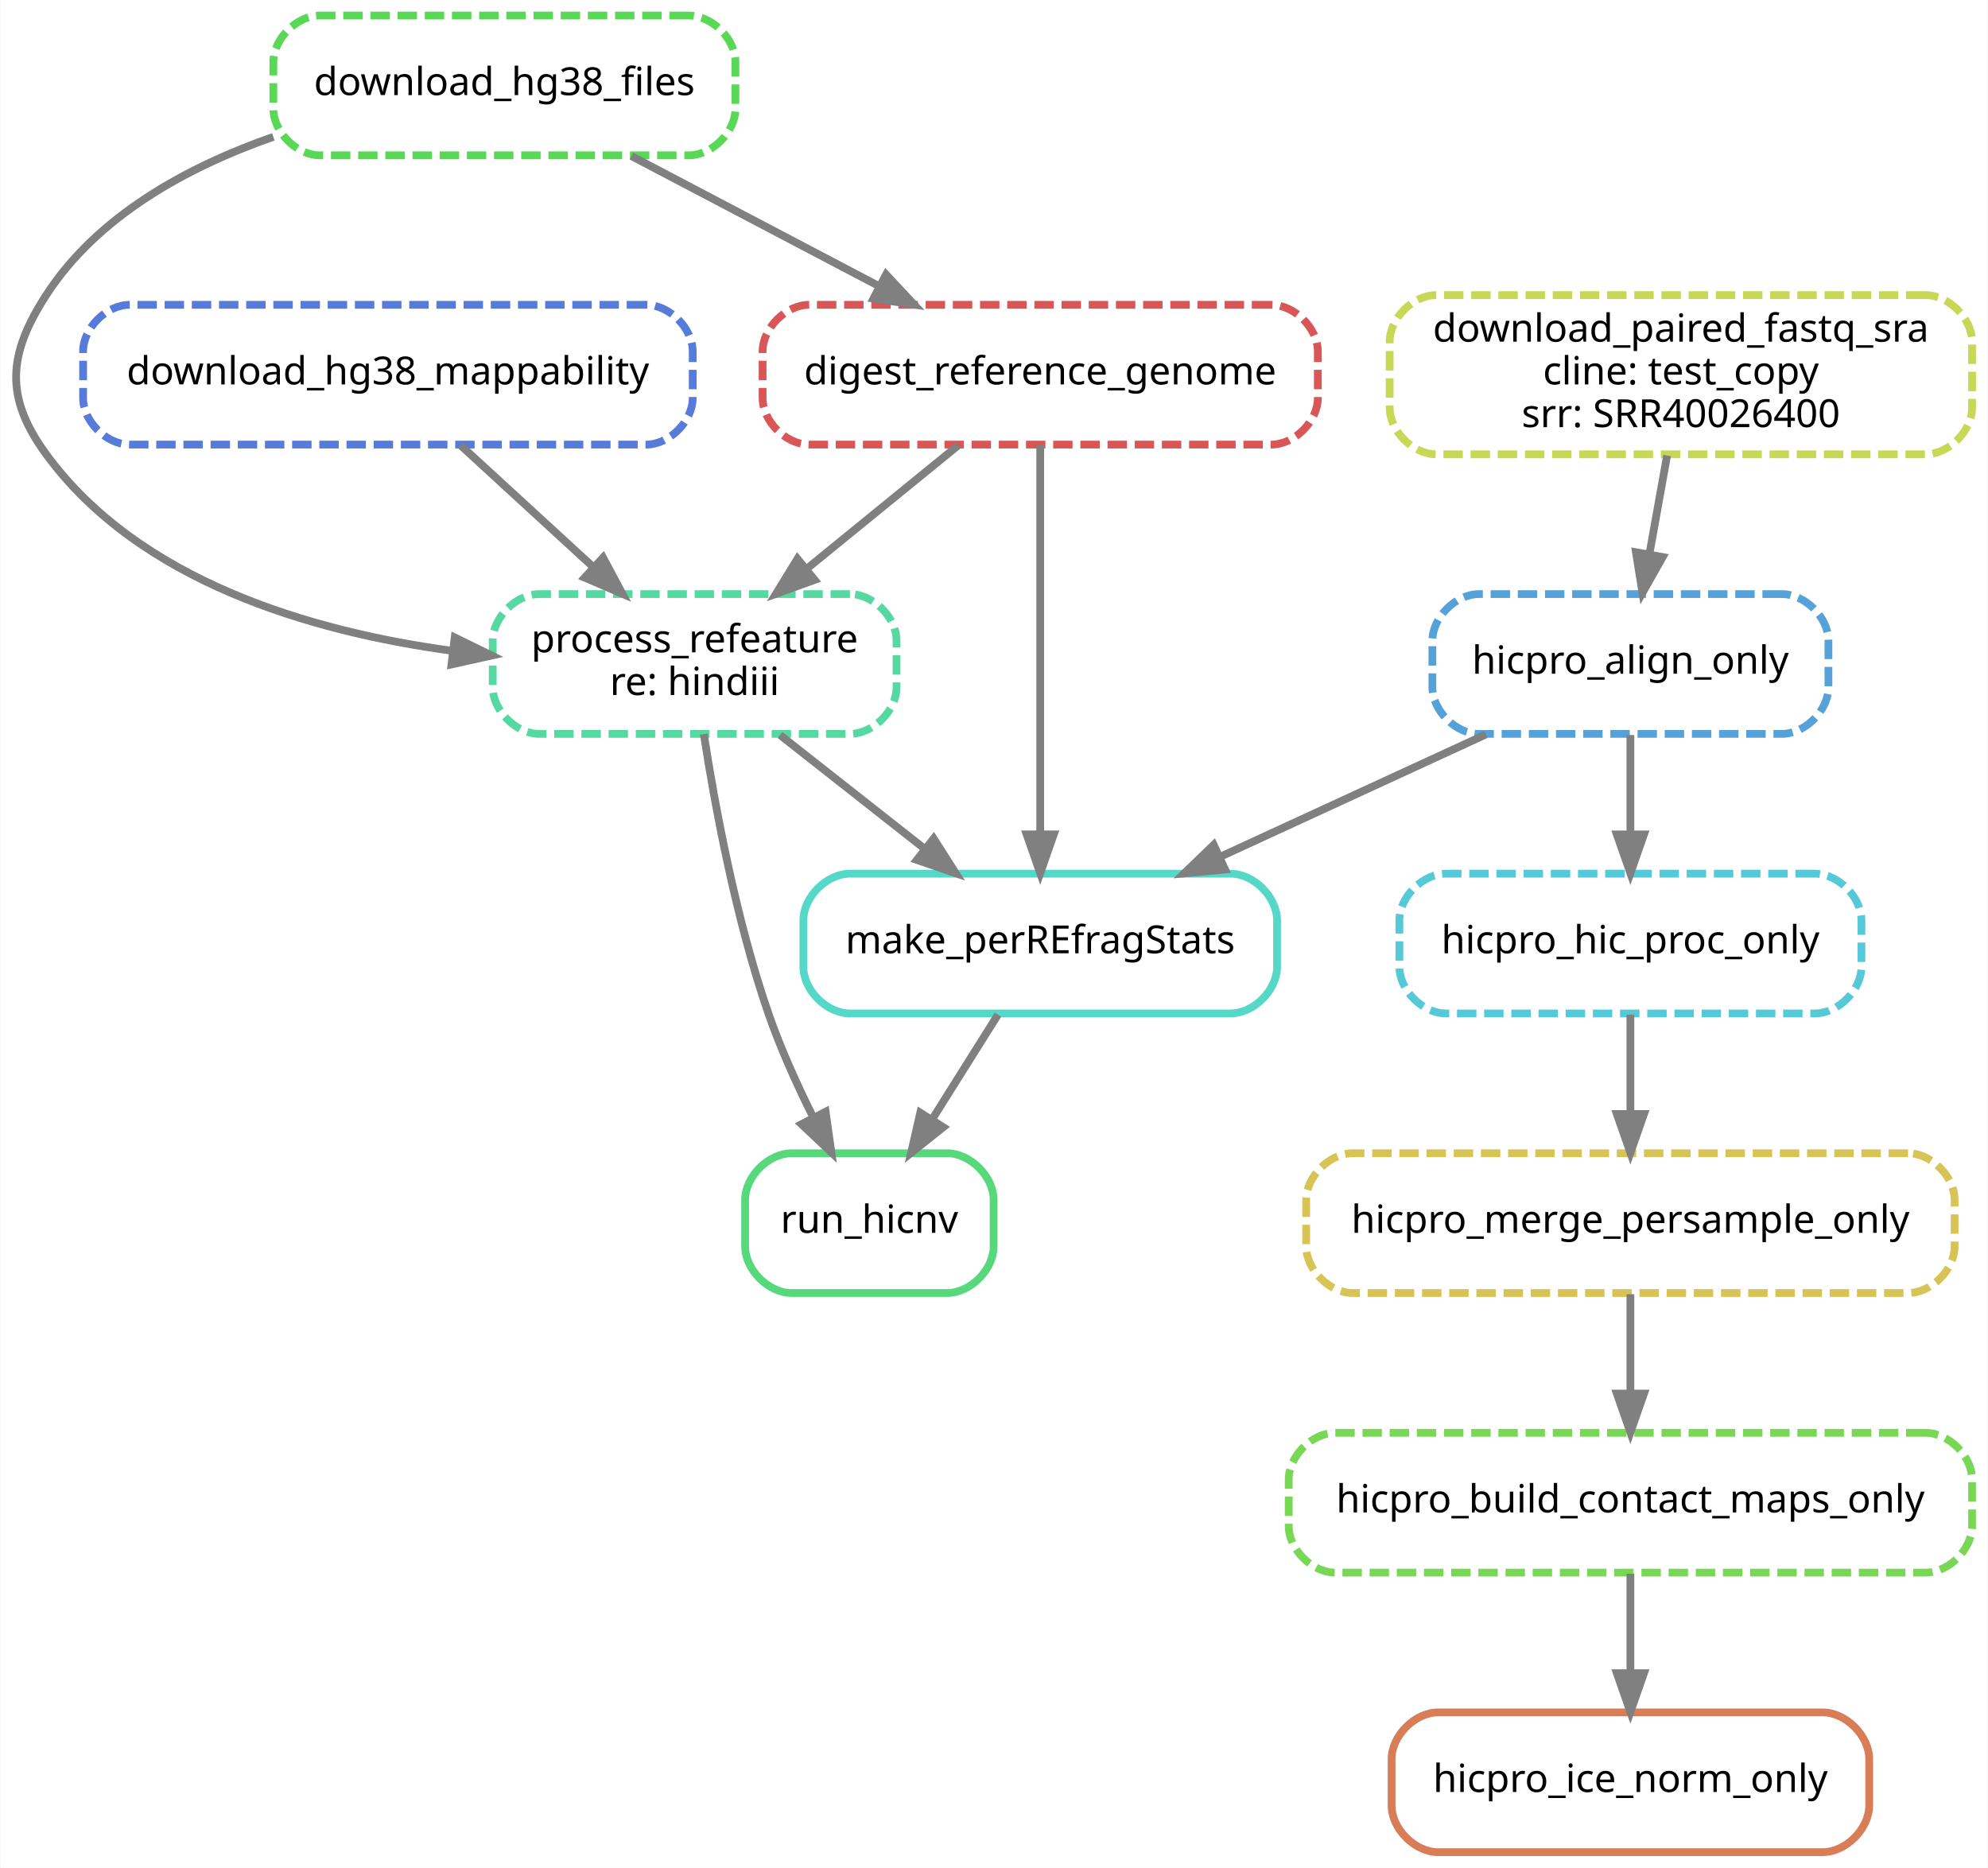
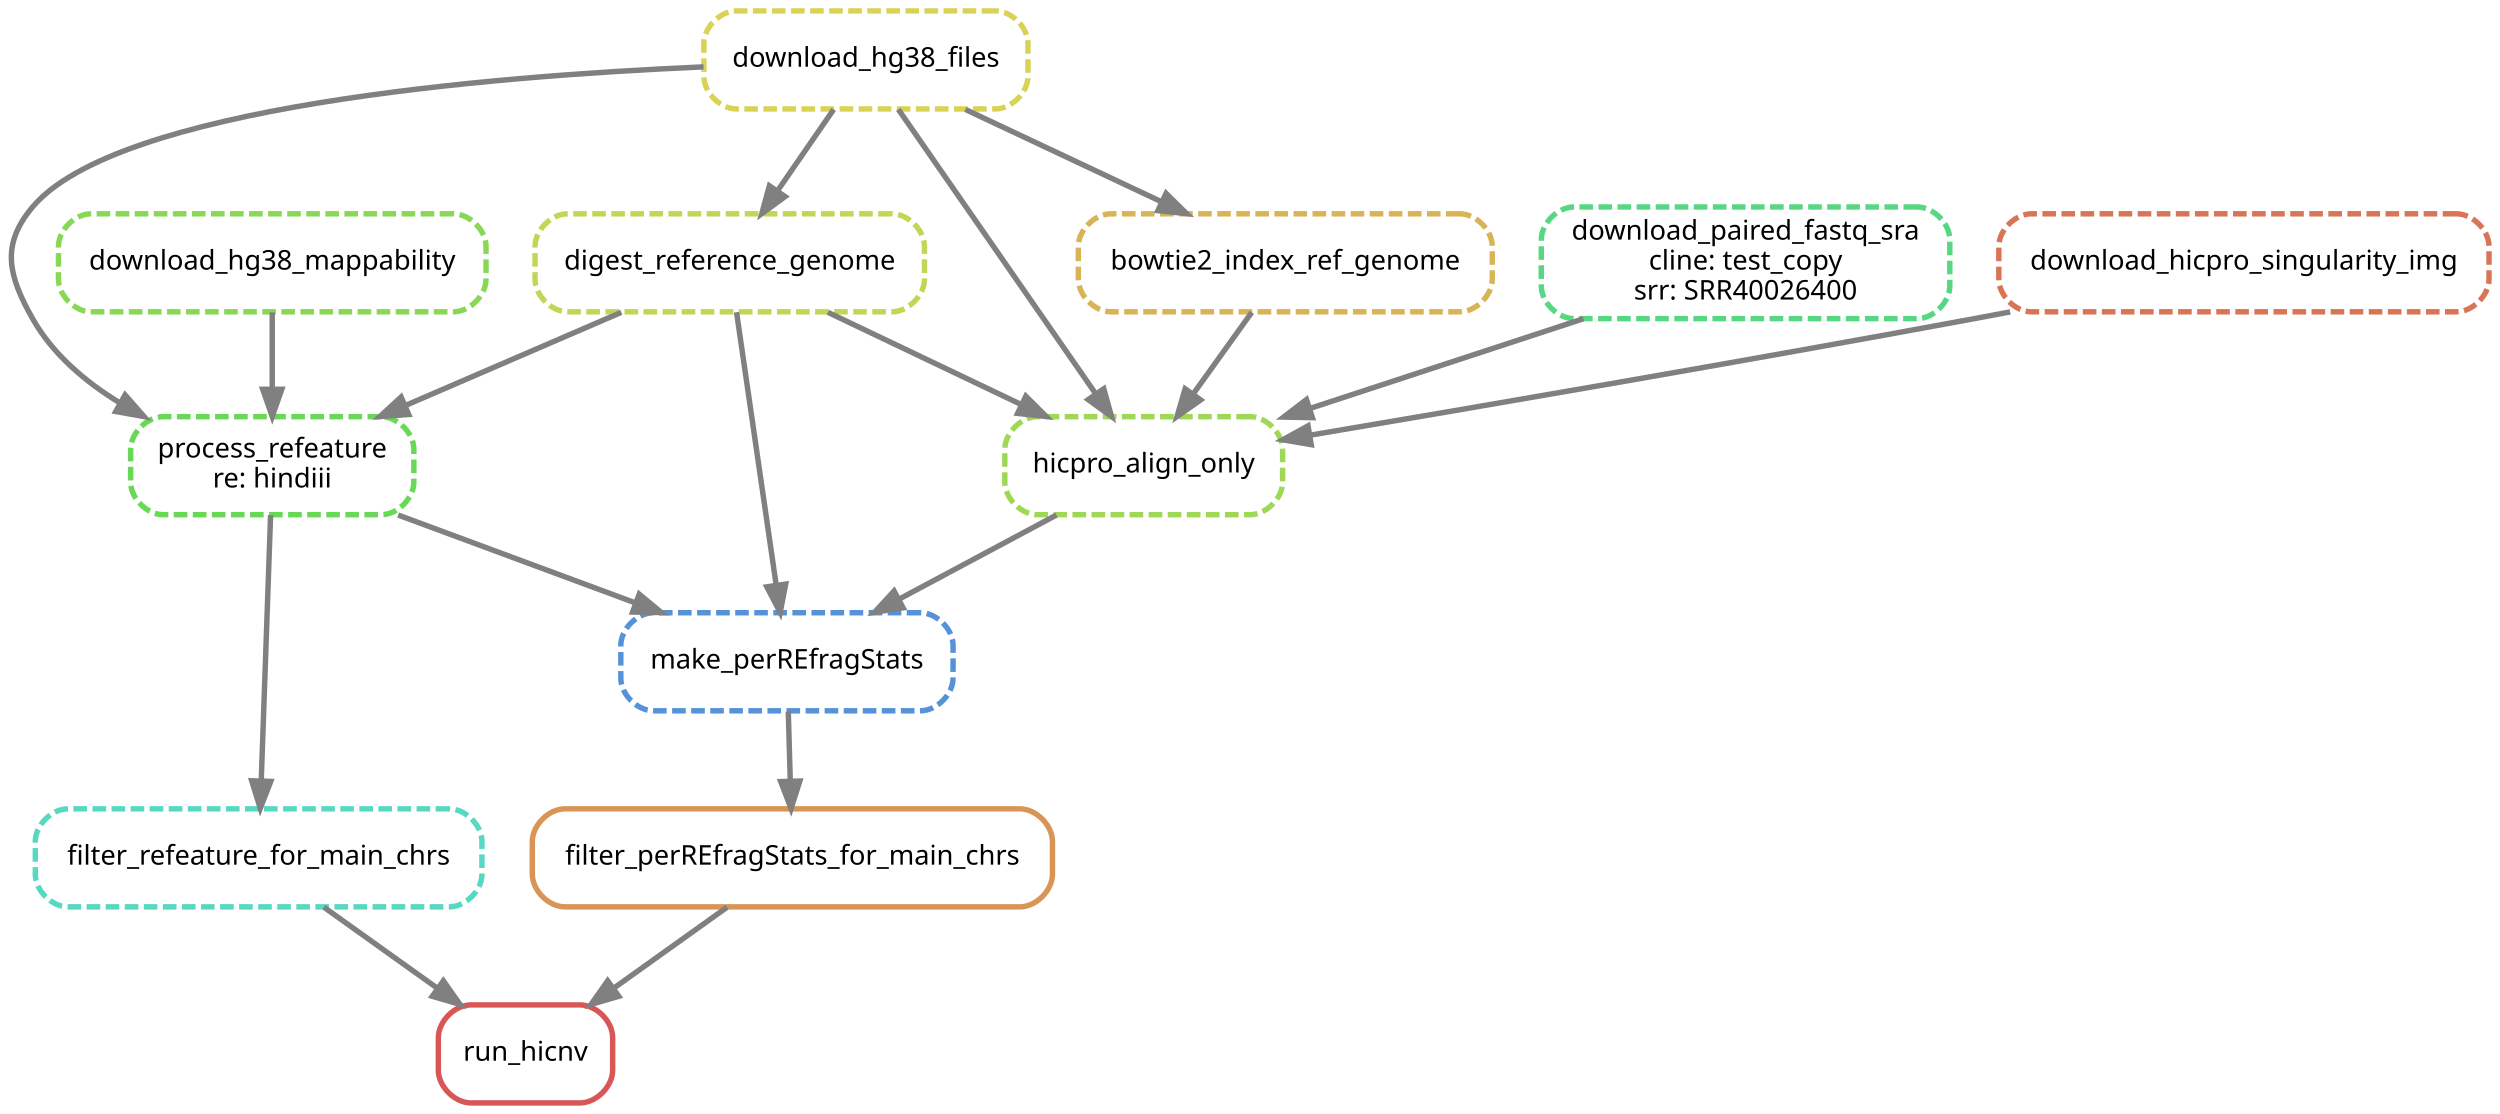
- <svg xmlns="http://www.w3.org/2000/svg" width="512pt" height="481pt" viewBox="0.00 0.00 511.80 481.00">
-   <g id="graph0" class="graph" transform="scale(1 1) rotate(0) translate(4 477)">
-     <polygon fill="white" stroke="none" points="-4,4 -4,-477 507.802,-477 507.802,4 -4,4" />
+ <svg xmlns="http://www.w3.org/2000/svg" width="918pt" height="409pt" viewBox="0.00 0.00 917.94 409.00">
+   <g id="graph0" class="graph" transform="scale(1 1) rotate(0) translate(4 405)">
+     <polygon fill="white" stroke="none" points="-4,4 -4,-405 913.935,-405 913.935,4 -4,4" />
    <g id="node1" class="node">
-       <path fill="none" stroke="#56d87b" stroke-width="2" d="M239.802,-180C239.802,-180 199.802,-180 199.802,-180 193.802,-180 187.802,-174 187.802,-168 187.802,-168 187.802,-156 187.802,-156 187.802,-150 193.802,-144 199.802,-144 199.802,-144 239.802,-144 239.802,-144 245.802,-144 251.802,-150 251.802,-156 251.802,-156 251.802,-168 251.802,-168 251.802,-174 245.802,-180 239.802,-180" />
-       <text text-anchor="middle" x="219.802" y="-159.5" font-family="sans" font-size="10.00">run_hicnv</text>
+       <path fill="none" stroke="#d85656" stroke-width="2" d="M208.935,-36C208.935,-36 168.935,-36 168.935,-36 162.935,-36 156.935,-30 156.935,-24 156.935,-24 156.935,-12 156.935,-12 156.935,-6 162.935,-0 168.935,-0 168.935,-0 208.935,-0 208.935,-0 214.935,-0 220.935,-6 220.935,-12 220.935,-12 220.935,-24 220.935,-24 220.935,-30 214.935,-36 208.935,-36" />
+       <text text-anchor="middle" x="188.935" y="-15.5" font-family="sans" font-size="10.00">run_hicnv</text>
    </g>
    <g id="node2" class="node">
-       <path fill="none" stroke="#d87d56" stroke-width="2" d="M465.302,-36C465.302,-36 366.302,-36 366.302,-36 360.302,-36 354.302,-30 354.302,-24 354.302,-24 354.302,-12 354.302,-12 354.302,-6 360.302,-0 366.302,-0 366.302,-0 465.302,-0 465.302,-0 471.302,-0 477.302,-6 477.302,-12 477.302,-12 477.302,-24 477.302,-24 477.302,-30 471.302,-36 465.302,-36" />
-       <text text-anchor="middle" x="415.802" y="-15.5" font-family="sans" font-size="10.00">hicpro_ice_norm_only</text>
+       <path fill="none" stroke="#56d8c1" stroke-width="2" stroke-dasharray="5,2" d="M160.935,-108C160.935,-108 20.935,-108 20.935,-108 14.935,-108 8.935,-102 8.935,-96 8.935,-96 8.935,-84 8.935,-84 8.935,-78 14.935,-72 20.935,-72 20.935,-72 160.935,-72 160.935,-72 166.935,-72 172.935,-78 172.935,-84 172.935,-84 172.935,-96 172.935,-96 172.935,-102 166.935,-108 160.935,-108" />
+       <text text-anchor="middle" x="90.935" y="-87.5" font-family="sans" font-size="10.00">filter_refeature_for_main_chrs</text>
+     </g>
+     <g id="edge1" class="edge">
+       <path fill="none" stroke="grey" stroke-width="2" d="M114.909,-71.876C127.485,-62.893 143.068,-51.763 156.687,-42.034" />
+       <polygon fill="grey" stroke="grey" stroke-width="2" points="158.767,-44.85 164.87,-36.19 154.698,-39.154 158.767,-44.85" />
    </g>
    <g id="node3" class="node">
-       <path fill="none" stroke="#56d8a2" stroke-width="2" stroke-dasharray="5,2" d="M214.802,-324C214.802,-324 134.802,-324 134.802,-324 128.802,-324 122.802,-318 122.802,-312 122.802,-312 122.802,-300 122.802,-300 122.802,-294 128.802,-288 134.802,-288 134.802,-288 214.802,-288 214.802,-288 220.802,-288 226.802,-294 226.802,-300 226.802,-300 226.802,-312 226.802,-312 226.802,-318 220.802,-324 214.802,-324" />
-       <text text-anchor="middle" x="174.802" y="-309" font-family="sans" font-size="10.00">process_refeature</text>
-       <text text-anchor="middle" x="174.802" y="-298" font-family="sans" font-size="10.00">re: hindiii</text>
+       <path fill="none" stroke="#d89556" stroke-width="2" d="M370.435,-108C370.435,-108 203.435,-108 203.435,-108 197.435,-108 191.435,-102 191.435,-96 191.435,-96 191.435,-84 191.435,-84 191.435,-78 197.435,-72 203.435,-72 203.435,-72 370.435,-72 370.435,-72 376.435,-72 382.435,-78 382.435,-84 382.435,-84 382.435,-96 382.435,-96 382.435,-102 376.435,-108 370.435,-108" />
+       <text text-anchor="middle" x="286.935" y="-87.5" font-family="sans" font-size="10.00">filter_perREfragStats_for_main_chrs</text>
    </g>
-     <g id="edge1" class="edge">
-       <path fill="none" stroke="grey" stroke-width="2" d="M177.167,-287.933C179.979,-269.764 185.379,-240.337 193.802,-216 196.919,-206.993 201.203,-197.535 205.394,-189.143" />
-       <polygon fill="grey" stroke="grey" stroke-width="2" points="208.533,-190.692 210.02,-180.202 202.316,-187.476 208.533,-190.692" />
+     <g id="edge2" class="edge">
+       <path fill="none" stroke="grey" stroke-width="2" d="M262.962,-71.876C250.385,-62.893 234.803,-51.763 221.183,-42.034" />
+       <polygon fill="grey" stroke="grey" stroke-width="2" points="223.173,-39.154 213.001,-36.19 219.104,-44.85 223.173,-39.154" />
    </g>
    <g id="node4" class="node">
-       <path fill="none" stroke="#56d8c9" stroke-width="2" d="M312.802,-252C312.802,-252 214.802,-252 214.802,-252 208.802,-252 202.802,-246 202.802,-240 202.802,-240 202.802,-228 202.802,-228 202.802,-222 208.802,-216 214.802,-216 214.802,-216 312.802,-216 312.802,-216 318.802,-216 324.802,-222 324.802,-228 324.802,-228 324.802,-240 324.802,-240 324.802,-246 318.802,-252 312.802,-252" />
-       <text text-anchor="middle" x="263.802" y="-231.5" font-family="sans" font-size="10.00">make_perREfragStats</text>
+       <path fill="none" stroke="#68d856" stroke-width="2" stroke-dasharray="5,2" d="M135.935,-252C135.935,-252 55.935,-252 55.935,-252 49.935,-252 43.935,-246 43.935,-240 43.935,-240 43.935,-228 43.935,-228 43.935,-222 49.935,-216 55.935,-216 55.935,-216 135.935,-216 135.935,-216 141.935,-216 147.935,-222 147.935,-228 147.935,-228 147.935,-240 147.935,-240 147.935,-246 141.935,-252 135.935,-252" />
+       <text text-anchor="middle" x="95.935" y="-237" font-family="sans" font-size="10.00">process_refeature</text>
+       <text text-anchor="middle" x="95.935" y="-226" font-family="sans" font-size="10.00">re: hindiii</text>
+     </g>
+     <g id="edge3" class="edge">
+       <path fill="none" stroke="grey" stroke-width="2" d="M95.332,-215.871C94.48,-191.67 92.915,-147.211 91.9,-118.393" />
+       <polygon fill="grey" stroke="grey" stroke-width="2" points="95.39,-118.06 91.54,-108.189 88.395,-118.306 95.39,-118.06" />
+     </g>
+     <g id="node5" class="node">
+       <path fill="none" stroke="#5692d8" stroke-width="2" stroke-dasharray="5,2" d="M333.935,-180C333.935,-180 235.935,-180 235.935,-180 229.935,-180 223.935,-174 223.935,-168 223.935,-168 223.935,-156 223.935,-156 223.935,-150 229.935,-144 235.935,-144 235.935,-144 333.935,-144 333.935,-144 339.935,-144 345.935,-150 345.935,-156 345.935,-156 345.935,-168 345.935,-168 345.935,-174 339.935,-180 333.935,-180" />
+       <text text-anchor="middle" x="284.935" y="-159.5" font-family="sans" font-size="10.00">make_perREfragStats</text>
+     </g>
+     <g id="edge10" class="edge">
+       <path fill="none" stroke="grey" stroke-width="2" d="M142.17,-215.876C168.467,-206.137 201.58,-193.872 229.293,-183.608" />
+       <polygon fill="grey" stroke="grey" stroke-width="2" points="230.689,-186.824 238.851,-180.068 228.258,-180.259 230.689,-186.824" />
+     </g>
+     <g id="edge4" class="edge">
+       <path fill="none" stroke="grey" stroke-width="2" d="M285.43,-143.697C285.65,-135.983 285.915,-126.712 286.161,-118.112" />
+       <polygon fill="grey" stroke="grey" stroke-width="2" points="289.659,-118.2 286.447,-108.104 282.662,-118 289.659,-118.2" />
+     </g>
+     <g id="node6" class="node">
+       <path fill="none" stroke="#d8d356" stroke-width="2" stroke-dasharray="5,2" d="M361.435,-401C361.435,-401 266.435,-401 266.435,-401 260.435,-401 254.435,-395 254.435,-389 254.435,-389 254.435,-377 254.435,-377 254.435,-371 260.435,-365 266.435,-365 266.435,-365 361.435,-365 361.435,-365 367.435,-365 373.435,-371 373.435,-377 373.435,-377 373.435,-389 373.435,-389 373.435,-395 367.435,-401 361.435,-401" />
+       <text text-anchor="middle" x="313.935" y="-380.5" font-family="sans" font-size="10.00">download_hg38_files</text>
+     </g>
+     <g id="edge5" class="edge">
+       <path fill="none" stroke="grey" stroke-width="2" d="M254.293,-380.447C174.322,-376.963 38.792,-365.66 7.935,-329 -3.799,-315.059 -1.03,-303.864 7.935,-288 15.278,-275.006 27.224,-264.843 39.98,-257.05" />
+       <polygon fill="grey" stroke="grey" stroke-width="2" points="41.899,-259.986 48.893,-252.027 38.462,-253.887 41.899,-259.986" />
+     </g>
+     <g id="node7" class="node">
+       <path fill="none" stroke="#bed856" stroke-width="2" stroke-dasharray="5,2" d="M323.435,-326.5C323.435,-326.5 204.435,-326.5 204.435,-326.5 198.435,-326.5 192.435,-320.5 192.435,-314.5 192.435,-314.5 192.435,-302.5 192.435,-302.5 192.435,-296.5 198.435,-290.5 204.435,-290.5 204.435,-290.5 323.435,-290.5 323.435,-290.5 329.435,-290.5 335.435,-296.5 335.435,-302.5 335.435,-302.5 335.435,-314.5 335.435,-314.5 335.435,-320.5 329.435,-326.5 323.435,-326.5" />
+       <text text-anchor="middle" x="263.935" y="-306" font-family="sans" font-size="10.00">digest_reference_genome</text>
+     </g>
+     <g id="edge11" class="edge">
+       <path fill="none" stroke="grey" stroke-width="2" d="M302.086,-364.819C295.921,-355.88 288.265,-344.779 281.433,-334.872" />
+       <polygon fill="grey" stroke="grey" stroke-width="2" points="284.258,-332.803 275.699,-326.558 278.496,-336.777 284.258,-332.803" />
+     </g>
+     <g id="node9" class="node">
+       <path fill="none" stroke="#9fd856" stroke-width="2" stroke-dasharray="5,2" d="M454.935,-252C454.935,-252 376.935,-252 376.935,-252 370.935,-252 364.935,-246 364.935,-240 364.935,-240 364.935,-228 364.935,-228 364.935,-222 370.935,-216 376.935,-216 376.935,-216 454.935,-216 454.935,-216 460.935,-216 466.935,-222 466.935,-228 466.935,-228 466.935,-240 466.935,-240 466.935,-246 460.935,-252 454.935,-252" />
+       <text text-anchor="middle" x="415.935" y="-231.5" font-family="sans" font-size="10.00">hicpro_align_only</text>
+     </g>
+     <g id="edge13" class="edge">
+       <path fill="none" stroke="grey" stroke-width="2" d="M325.836,-364.85C343.724,-339.069 377.652,-290.173 398.385,-260.293" />
+       <polygon fill="grey" stroke="grey" stroke-width="2" points="401.285,-262.252 404.111,-252.041 395.534,-258.262 401.285,-262.252" />
+     </g>
+     <g id="node11" class="node">
+       <path fill="none" stroke="#d8b456" stroke-width="2" stroke-dasharray="5,2" d="M531.935,-326.5C531.935,-326.5 403.935,-326.5 403.935,-326.5 397.935,-326.5 391.935,-320.5 391.935,-314.5 391.935,-314.5 391.935,-302.5 391.935,-302.5 391.935,-296.5 397.935,-290.5 403.935,-290.5 403.935,-290.5 531.935,-290.5 531.935,-290.5 537.935,-290.5 543.935,-296.5 543.935,-302.5 543.935,-302.5 543.935,-314.5 543.935,-314.5 543.935,-320.5 537.935,-326.5 531.935,-326.5" />
+       <text text-anchor="middle" x="467.935" y="-306" font-family="sans" font-size="10.00">bowtie2_index_ref_genome</text>
+     </g>
+     <g id="edge17" class="edge">
+       <path fill="none" stroke="grey" stroke-width="2" d="M350.431,-364.819C372.007,-354.661 399.515,-341.711 422.49,-330.895" />
+       <polygon fill="grey" stroke="grey" stroke-width="2" points="424.145,-333.984 431.701,-326.558 421.163,-327.651 424.145,-333.984" />
+     </g>
+     <g id="edge6" class="edge">
+       <path fill="none" stroke="grey" stroke-width="2" d="M224.122,-290.319C200.375,-280.071 170.042,-266.98 144.844,-256.107" />
+       <polygon fill="grey" stroke="grey" stroke-width="2" points="146.031,-252.807 135.463,-252.058 143.258,-259.234 146.031,-252.807" />
    </g>
    <g id="edge9" class="edge">
-       <path fill="none" stroke="grey" stroke-width="2" d="M196.802,-287.697C208.01,-278.881 221.804,-268.032 233.956,-258.474" />
-       <polygon fill="grey" stroke="grey" stroke-width="2" points="236.358,-261.038 242.055,-252.104 232.031,-255.535 236.358,-261.038" />
+       <path fill="none" stroke="grey" stroke-width="2" d="M266.427,-290.357C270.026,-265.588 276.717,-219.546 280.992,-190.135" />
+       <polygon fill="grey" stroke="grey" stroke-width="2" points="284.472,-190.521 282.447,-180.121 277.545,-189.514 284.472,-190.521" />
    </g>
-     <g id="edge2" class="edge">
-       <path fill="none" stroke="grey" stroke-width="2" d="M252.925,-215.697C247.81,-207.559 241.606,-197.689 235.957,-188.701" />
-       <polygon fill="grey" stroke="grey" stroke-width="2" points="238.838,-186.708 230.553,-180.104 232.911,-190.433 238.838,-186.708" />
+     <g id="edge14" class="edge">
+       <path fill="none" stroke="grey" stroke-width="2" d="M299.957,-290.319C321.253,-280.161 348.403,-267.211 371.08,-256.395" />
+       <polygon fill="grey" stroke="grey" stroke-width="2" points="372.653,-259.522 380.172,-252.058 369.639,-253.204 372.653,-259.522" />
    </g>
-     <g id="node5" class="node">
-       <path fill="none" stroke="#78d856" stroke-width="2" stroke-dasharray="5,2" d="M491.802,-108C491.802,-108 339.802,-108 339.802,-108 333.802,-108 327.802,-102 327.802,-96 327.802,-96 327.802,-84 327.802,-84 327.802,-78 333.802,-72 339.802,-72 339.802,-72 491.802,-72 491.802,-72 497.802,-72 503.802,-78 503.802,-84 503.802,-84 503.802,-96 503.802,-96 503.802,-102 497.802,-108 491.802,-108" />
-       <text text-anchor="middle" x="415.802" y="-87.5" font-family="sans" font-size="10.00">hicpro_build_contact_maps_only</text>
+     <g id="node8" class="node">
+       <path fill="none" stroke="#88d856" stroke-width="2" stroke-dasharray="5,2" d="M162.435,-326.5C162.435,-326.5 29.435,-326.5 29.435,-326.5 23.435,-326.5 17.435,-320.5 17.435,-314.5 17.435,-314.5 17.435,-302.5 17.435,-302.5 17.435,-296.5 23.435,-290.5 29.435,-290.5 29.435,-290.5 162.435,-290.5 162.435,-290.5 168.435,-290.5 174.435,-296.5 174.435,-302.5 174.435,-302.5 174.435,-314.5 174.435,-314.5 174.435,-320.5 168.435,-326.5 162.435,-326.5" />
+       <text text-anchor="middle" x="95.935" y="-306" font-family="sans" font-size="10.00">download_hg38_mappability</text>
    </g>
-     <g id="edge3" class="edge">
-       <path fill="none" stroke="grey" stroke-width="2" d="M415.802,-71.697C415.802,-63.983 415.802,-54.712 415.802,-46.112" />
-       <polygon fill="grey" stroke="grey" stroke-width="2" points="419.302,-46.104 415.802,-36.104 412.302,-46.104 419.302,-46.104" />
-     </g>
-     <g id="node6" class="node">
-       <path fill="none" stroke="#59d856" stroke-width="2" stroke-dasharray="5,2" d="M173.302,-473C173.302,-473 78.302,-473 78.302,-473 72.302,-473 66.302,-467 66.302,-461 66.302,-461 66.302,-449 66.302,-449 66.302,-443 72.302,-437 78.302,-437 78.302,-437 173.302,-437 173.302,-437 179.302,-437 185.302,-443 185.302,-449 185.302,-449 185.302,-461 185.302,-461 185.302,-467 179.302,-473 173.302,-473" />
-       <text text-anchor="middle" x="125.802" y="-452.5" font-family="sans" font-size="10.00">download_hg38_files</text>
-     </g>
-     <g id="edge4" class="edge">
-       <path fill="none" stroke="grey" stroke-width="2" d="M66.298,-441.757C44.038,-433.977 20.978,-421.363 7.802,-401 -2.098,-385.701 -2.96,-374.705 7.802,-360 31.61,-327.465 75.529,-314.412 112.354,-309.39" />
-       <polygon fill="grey" stroke="grey" stroke-width="2" points="113.014,-312.836 122.529,-308.176 112.185,-305.885 113.014,-312.836" />
-     </g>
-     <g id="node7" class="node">
-       <path fill="none" stroke="#d85656" stroke-width="2" stroke-dasharray="5,2" d="M323.302,-398.5C323.302,-398.5 204.302,-398.5 204.302,-398.5 198.302,-398.5 192.302,-392.5 192.302,-386.5 192.302,-386.5 192.302,-374.5 192.302,-374.5 192.302,-368.5 198.302,-362.5 204.302,-362.5 204.302,-362.5 323.302,-362.5 323.302,-362.5 329.302,-362.5 335.302,-368.5 335.302,-374.5 335.302,-374.5 335.302,-386.5 335.302,-386.5 335.302,-392.5 329.302,-398.5 323.302,-398.5" />
-       <text text-anchor="middle" x="263.802" y="-378" font-family="sans" font-size="10.00">digest_reference_genome</text>
-     </g>
-     <g id="edge11" class="edge">
-       <path fill="none" stroke="grey" stroke-width="2" d="M158.506,-436.819C177.582,-426.796 201.834,-414.056 222.253,-403.328" />
-       <polygon fill="grey" stroke="grey" stroke-width="2" points="224.107,-406.307 231.332,-398.558 220.852,-400.111 224.107,-406.307" />
-     </g>
-     <g id="edge5" class="edge">
-       <path fill="none" stroke="grey" stroke-width="2" d="M242.71,-362.319C231.072,-352.838 216.448,-340.925 203.754,-330.585" />
-       <polygon fill="grey" stroke="grey" stroke-width="2" points="205.706,-327.66 195.742,-324.058 201.285,-333.088 205.706,-327.66" />
+     <g id="edge7" class="edge">
+       <path fill="none" stroke="grey" stroke-width="2" d="M95.935,-290.319C95.935,-281.922 95.935,-271.616 95.935,-262.186" />
+       <polygon fill="grey" stroke="grey" stroke-width="2" points="99.435,-262.058 95.935,-252.058 92.435,-262.058 99.435,-262.058" />
    </g>
    <g id="edge8" class="edge">
-       <path fill="none" stroke="grey" stroke-width="2" d="M263.802,-362.357C263.802,-337.588 263.802,-291.546 263.802,-262.135" />
-       <polygon fill="grey" stroke="grey" stroke-width="2" points="267.302,-262.121 263.802,-252.121 260.302,-262.121 267.302,-262.121" />
+       <path fill="none" stroke="grey" stroke-width="2" d="M383.889,-215.876C366.444,-206.554 344.67,-194.919 325.992,-184.939" />
+       <polygon fill="grey" stroke="grey" stroke-width="2" points="327.574,-181.816 317.105,-180.19 324.275,-187.99 327.574,-181.816" />
    </g>
-     <g id="node8" class="node">
-       <path fill="none" stroke="#567bd8" stroke-width="2" stroke-dasharray="5,2" d="M162.302,-398.5C162.302,-398.5 29.302,-398.5 29.302,-398.5 23.302,-398.5 17.302,-392.5 17.302,-386.5 17.302,-386.5 17.302,-374.5 17.302,-374.5 17.302,-368.5 23.302,-362.5 29.302,-362.5 29.302,-362.5 162.302,-362.5 162.302,-362.5 168.302,-362.5 174.302,-368.5 174.302,-374.5 174.302,-374.5 174.302,-386.5 174.302,-386.5 174.302,-392.5 168.302,-398.5 162.302,-398.5" />
-       <text text-anchor="middle" x="95.802" y="-378" font-family="sans" font-size="10.00">download_hg38_mappability</text>
+     <g id="node10" class="node">
+       <path fill="none" stroke="#56d882" stroke-width="2" stroke-dasharray="5,2" d="M699.935,-329C699.935,-329 573.935,-329 573.935,-329 567.935,-329 561.935,-323 561.935,-317 561.935,-317 561.935,-300 561.935,-300 561.935,-294 567.935,-288 573.935,-288 573.935,-288 699.935,-288 699.935,-288 705.935,-288 711.935,-294 711.935,-300 711.935,-300 711.935,-317 711.935,-317 711.935,-323 705.935,-329 699.935,-329" />
+       <text text-anchor="middle" x="636.935" y="-317" font-family="sans" font-size="10.00">download_paired_fastq_sra</text>
+       <text text-anchor="middle" x="636.935" y="-306" font-family="sans" font-size="10.00">cline: test_copy</text>
+       <text text-anchor="middle" x="636.935" y="-295" font-family="sans" font-size="10.00">srr: SRR40026400</text>
    </g>
-     <g id="edge6" class="edge">
-       <path fill="none" stroke="grey" stroke-width="2" d="M114.524,-362.319C124.756,-352.928 137.588,-341.152 148.78,-330.881" />
-       <polygon fill="grey" stroke="grey" stroke-width="2" points="151.213,-333.398 156.214,-324.058 146.48,-328.241 151.213,-333.398" />
+     <g id="edge12" class="edge">
+       <path fill="none" stroke="grey" stroke-width="2" d="M577.421,-287.976C546.254,-277.752 508.157,-265.254 476.795,-254.965" />
+       <polygon fill="grey" stroke="grey" stroke-width="2" points="477.886,-251.64 467.293,-251.848 475.704,-258.291 477.886,-251.64" />
    </g>
-     <g id="node9" class="node">
-       <path fill="none" stroke="#56a2d8" stroke-width="2" stroke-dasharray="5,2" d="M454.802,-324C454.802,-324 376.802,-324 376.802,-324 370.802,-324 364.802,-318 364.802,-312 364.802,-312 364.802,-300 364.802,-300 364.802,-294 370.802,-288 376.802,-288 376.802,-288 454.802,-288 454.802,-288 460.802,-288 466.802,-294 466.802,-300 466.802,-300 466.802,-312 466.802,-312 466.802,-318 460.802,-324 454.802,-324" />
-       <text text-anchor="middle" x="415.802" y="-303.5" font-family="sans" font-size="10.00">hicpro_align_only</text>
-     </g>
-     <g id="edge7" class="edge">
-       <path fill="none" stroke="grey" stroke-width="2" d="M378.618,-287.876C357.931,-278.349 331.999,-266.407 310.017,-256.283" />
-       <polygon fill="grey" stroke="grey" stroke-width="2" points="311.411,-253.072 300.864,-252.068 308.483,-259.43 311.411,-253.072" />
+     <g id="edge15" class="edge">
+       <path fill="none" stroke="grey" stroke-width="2" d="M455.612,-290.319C449.201,-281.38 441.239,-270.279 434.133,-260.372" />
+       <polygon fill="grey" stroke="grey" stroke-width="2" points="436.842,-258.144 428.17,-252.058 431.154,-262.224 436.842,-258.144" />
    </g>
    <g id="node12" class="node">
-       <path fill="none" stroke="#56c9d8" stroke-width="2" stroke-dasharray="5,2" d="M463.302,-252C463.302,-252 368.302,-252 368.302,-252 362.302,-252 356.302,-246 356.302,-240 356.302,-240 356.302,-228 356.302,-228 356.302,-222 362.302,-216 368.302,-216 368.302,-216 463.302,-216 463.302,-216 469.302,-216 475.302,-222 475.302,-228 475.302,-228 475.302,-240 475.302,-240 475.302,-246 469.302,-252 463.302,-252" />
-       <text text-anchor="middle" x="415.802" y="-231.5" font-family="sans" font-size="10.00">hicpro_hic_proc_only</text>
+       <path fill="none" stroke="#d87556" stroke-width="2" stroke-dasharray="5,2" d="M897.935,-326.5C897.935,-326.5 741.935,-326.5 741.935,-326.5 735.935,-326.5 729.935,-320.5 729.935,-314.5 729.935,-314.5 729.935,-302.5 729.935,-302.5 729.935,-296.5 735.935,-290.5 741.935,-290.5 741.935,-290.5 897.935,-290.5 897.935,-290.5 903.935,-290.5 909.935,-296.5 909.935,-302.5 909.935,-302.5 909.935,-314.5 909.935,-314.5 909.935,-320.5 903.935,-326.5 897.935,-326.5" />
+       <text text-anchor="middle" x="819.935" y="-306" font-family="sans" font-size="10.00">download_hicpro_singularity_img</text>
    </g>
-     <g id="edge14" class="edge">
-       <path fill="none" stroke="grey" stroke-width="2" d="M415.802,-287.697C415.802,-279.983 415.802,-270.712 415.802,-262.112" />
-       <polygon fill="grey" stroke="grey" stroke-width="2" points="419.302,-262.104 415.802,-252.104 412.302,-262.104 419.302,-262.104" />
-     </g>
-     <g id="node10" class="node">
-       <path fill="none" stroke="#d8c356" stroke-width="2" stroke-dasharray="5,2" d="M487.302,-180C487.302,-180 344.302,-180 344.302,-180 338.302,-180 332.302,-174 332.302,-168 332.302,-168 332.302,-156 332.302,-156 332.302,-150 338.302,-144 344.302,-144 344.302,-144 487.302,-144 487.302,-144 493.302,-144 499.302,-150 499.302,-156 499.302,-156 499.302,-168 499.302,-168 499.302,-174 493.302,-180 487.302,-180" />
-       <text text-anchor="middle" x="415.802" y="-159.5" font-family="sans" font-size="10.00">hicpro_merge_persample_only</text>
-     </g>
-     <g id="edge10" class="edge">
-       <path fill="none" stroke="grey" stroke-width="2" d="M415.802,-143.697C415.802,-135.983 415.802,-126.712 415.802,-118.112" />
-       <polygon fill="grey" stroke="grey" stroke-width="2" points="419.302,-118.104 415.802,-108.104 412.302,-118.104 419.302,-118.104" />
-     </g>
-     <g id="node11" class="node">
-       <path fill="none" stroke="#c6d856" stroke-width="2" stroke-dasharray="5,2" d="M491.802,-401C491.802,-401 365.802,-401 365.802,-401 359.802,-401 353.802,-395 353.802,-389 353.802,-389 353.802,-372 353.802,-372 353.802,-366 359.802,-360 365.802,-360 365.802,-360 491.802,-360 491.802,-360 497.802,-360 503.802,-366 503.802,-372 503.802,-372 503.802,-389 503.802,-389 503.802,-395 497.802,-401 491.802,-401" />
-       <text text-anchor="middle" x="428.802" y="-389" font-family="sans" font-size="10.00">download_paired_fastq_sra</text>
-       <text text-anchor="middle" x="428.802" y="-378" font-family="sans" font-size="10.00">cline: test_copy</text>
-       <text text-anchor="middle" x="428.802" y="-367" font-family="sans" font-size="10.00">srr: SRR40026400</text>
-     </g>
-     <g id="edge12" class="edge">
-       <path fill="none" stroke="grey" stroke-width="2" d="M425.249,-359.689C423.838,-351.82 422.192,-342.64 420.673,-334.168" />
-       <polygon fill="grey" stroke="grey" stroke-width="2" points="424.117,-333.545 418.907,-324.319 417.227,-334.78 424.117,-333.545" />
-     </g>
-     <g id="edge13" class="edge">
-       <path fill="none" stroke="grey" stroke-width="2" d="M415.802,-215.697C415.802,-207.983 415.802,-198.712 415.802,-190.112" />
-       <polygon fill="grey" stroke="grey" stroke-width="2" points="419.302,-190.104 415.802,-180.104 412.302,-190.104 419.302,-190.104" />
+     <g id="edge16" class="edge">
+       <path fill="none" stroke="grey" stroke-width="2" d="M734.102,-290.471C729.651,-289.626 725.241,-288.798 720.935,-288 636.462,-272.343 538.563,-255.575 476.941,-245.187" />
+       <polygon fill="grey" stroke="grey" stroke-width="2" points="477.438,-241.722 466.995,-243.513 476.276,-248.625 477.438,-241.722" />
    </g>
  </g>
</svg>
